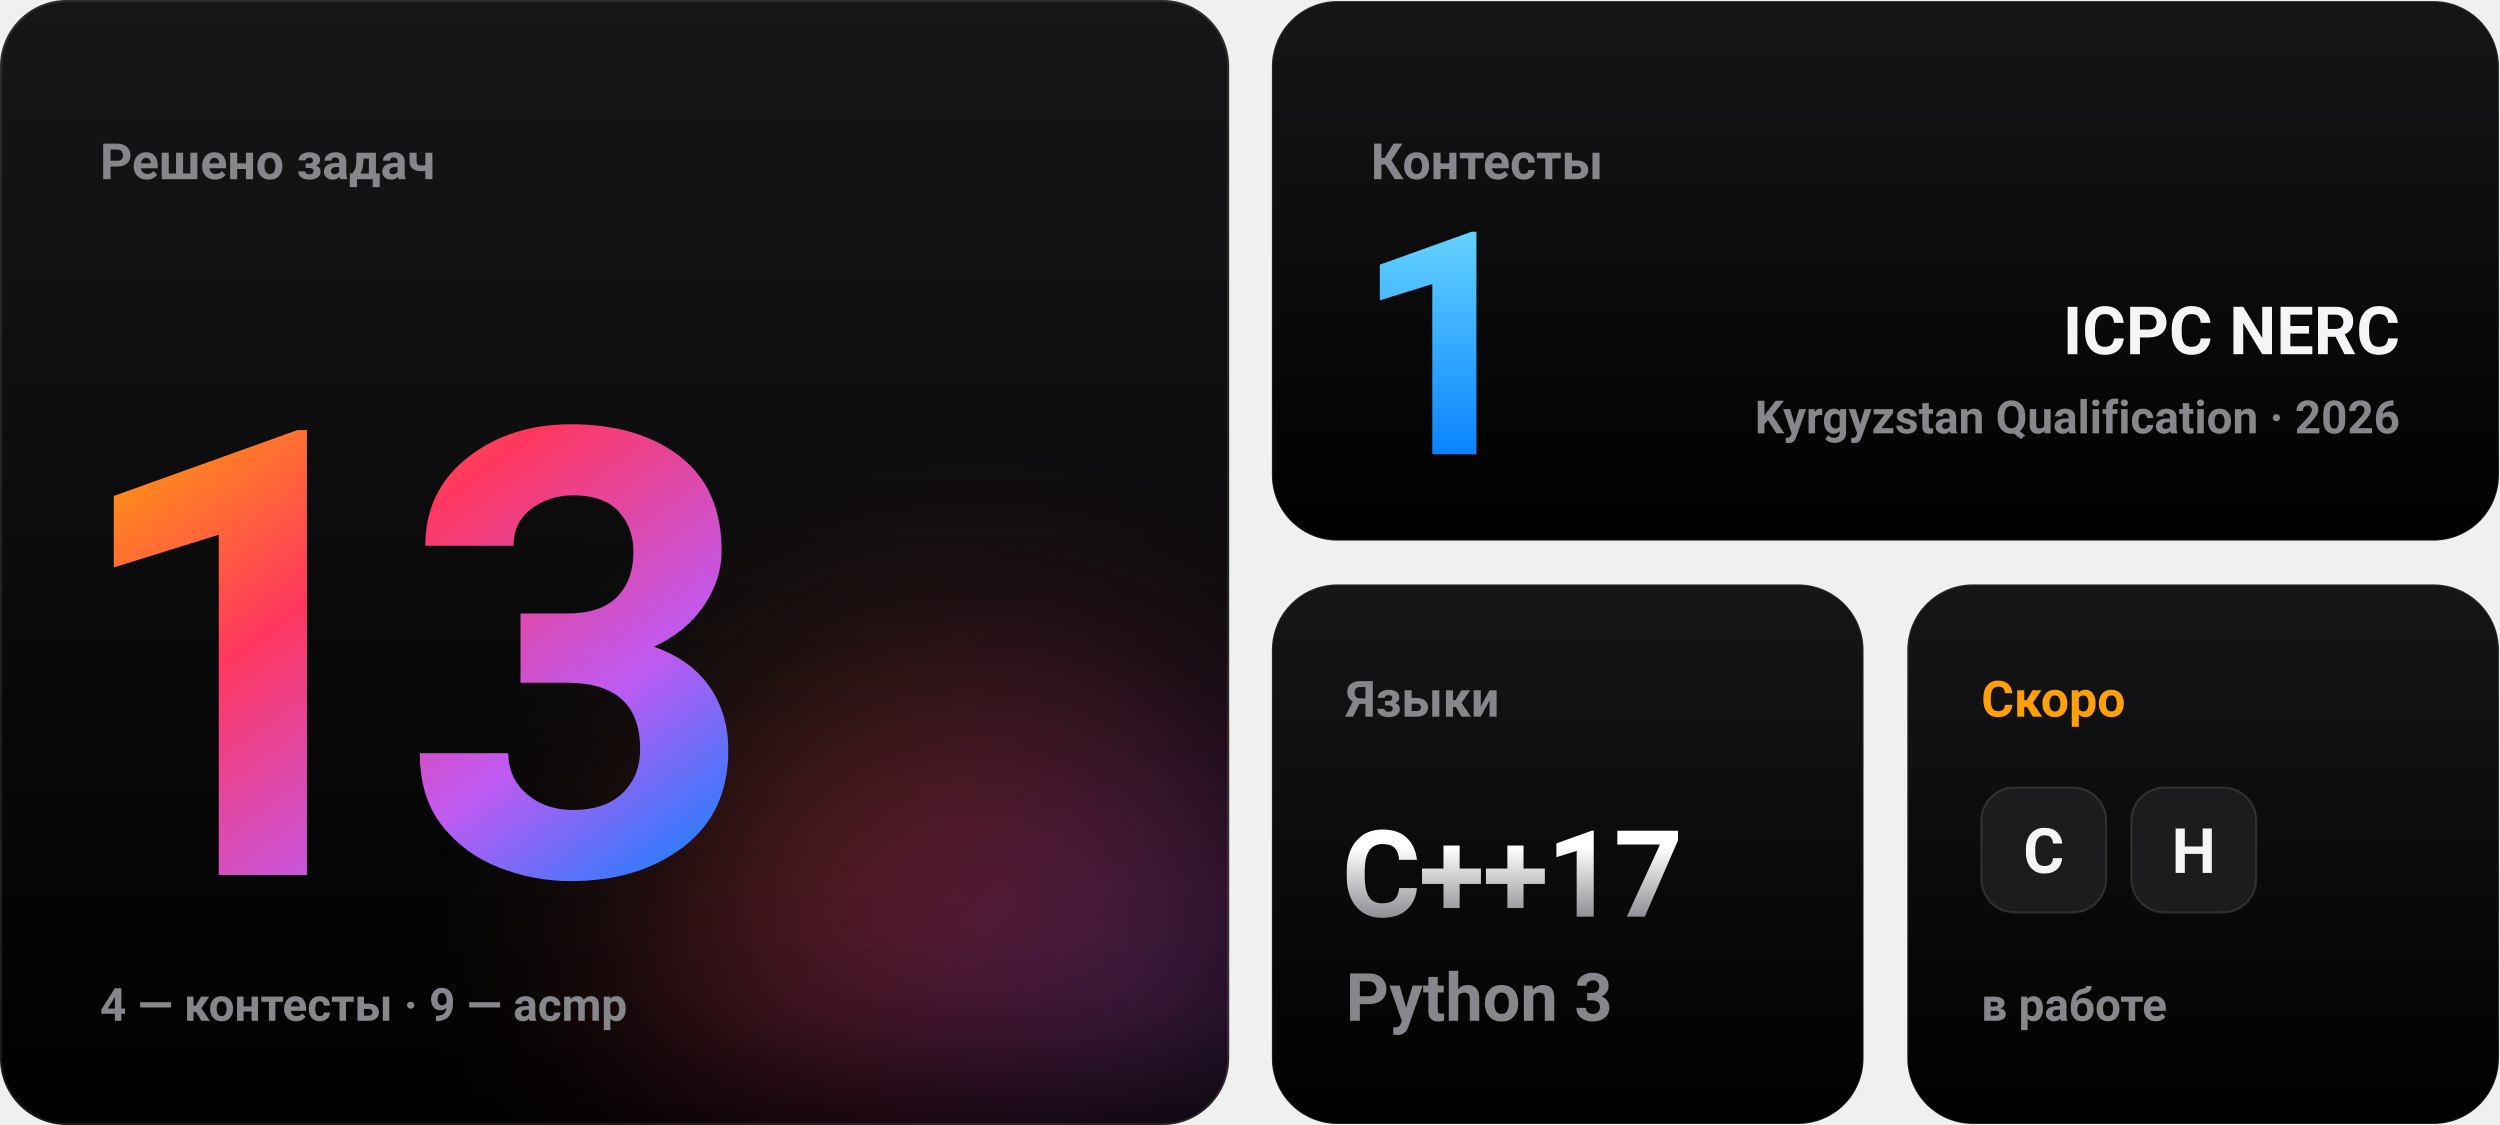
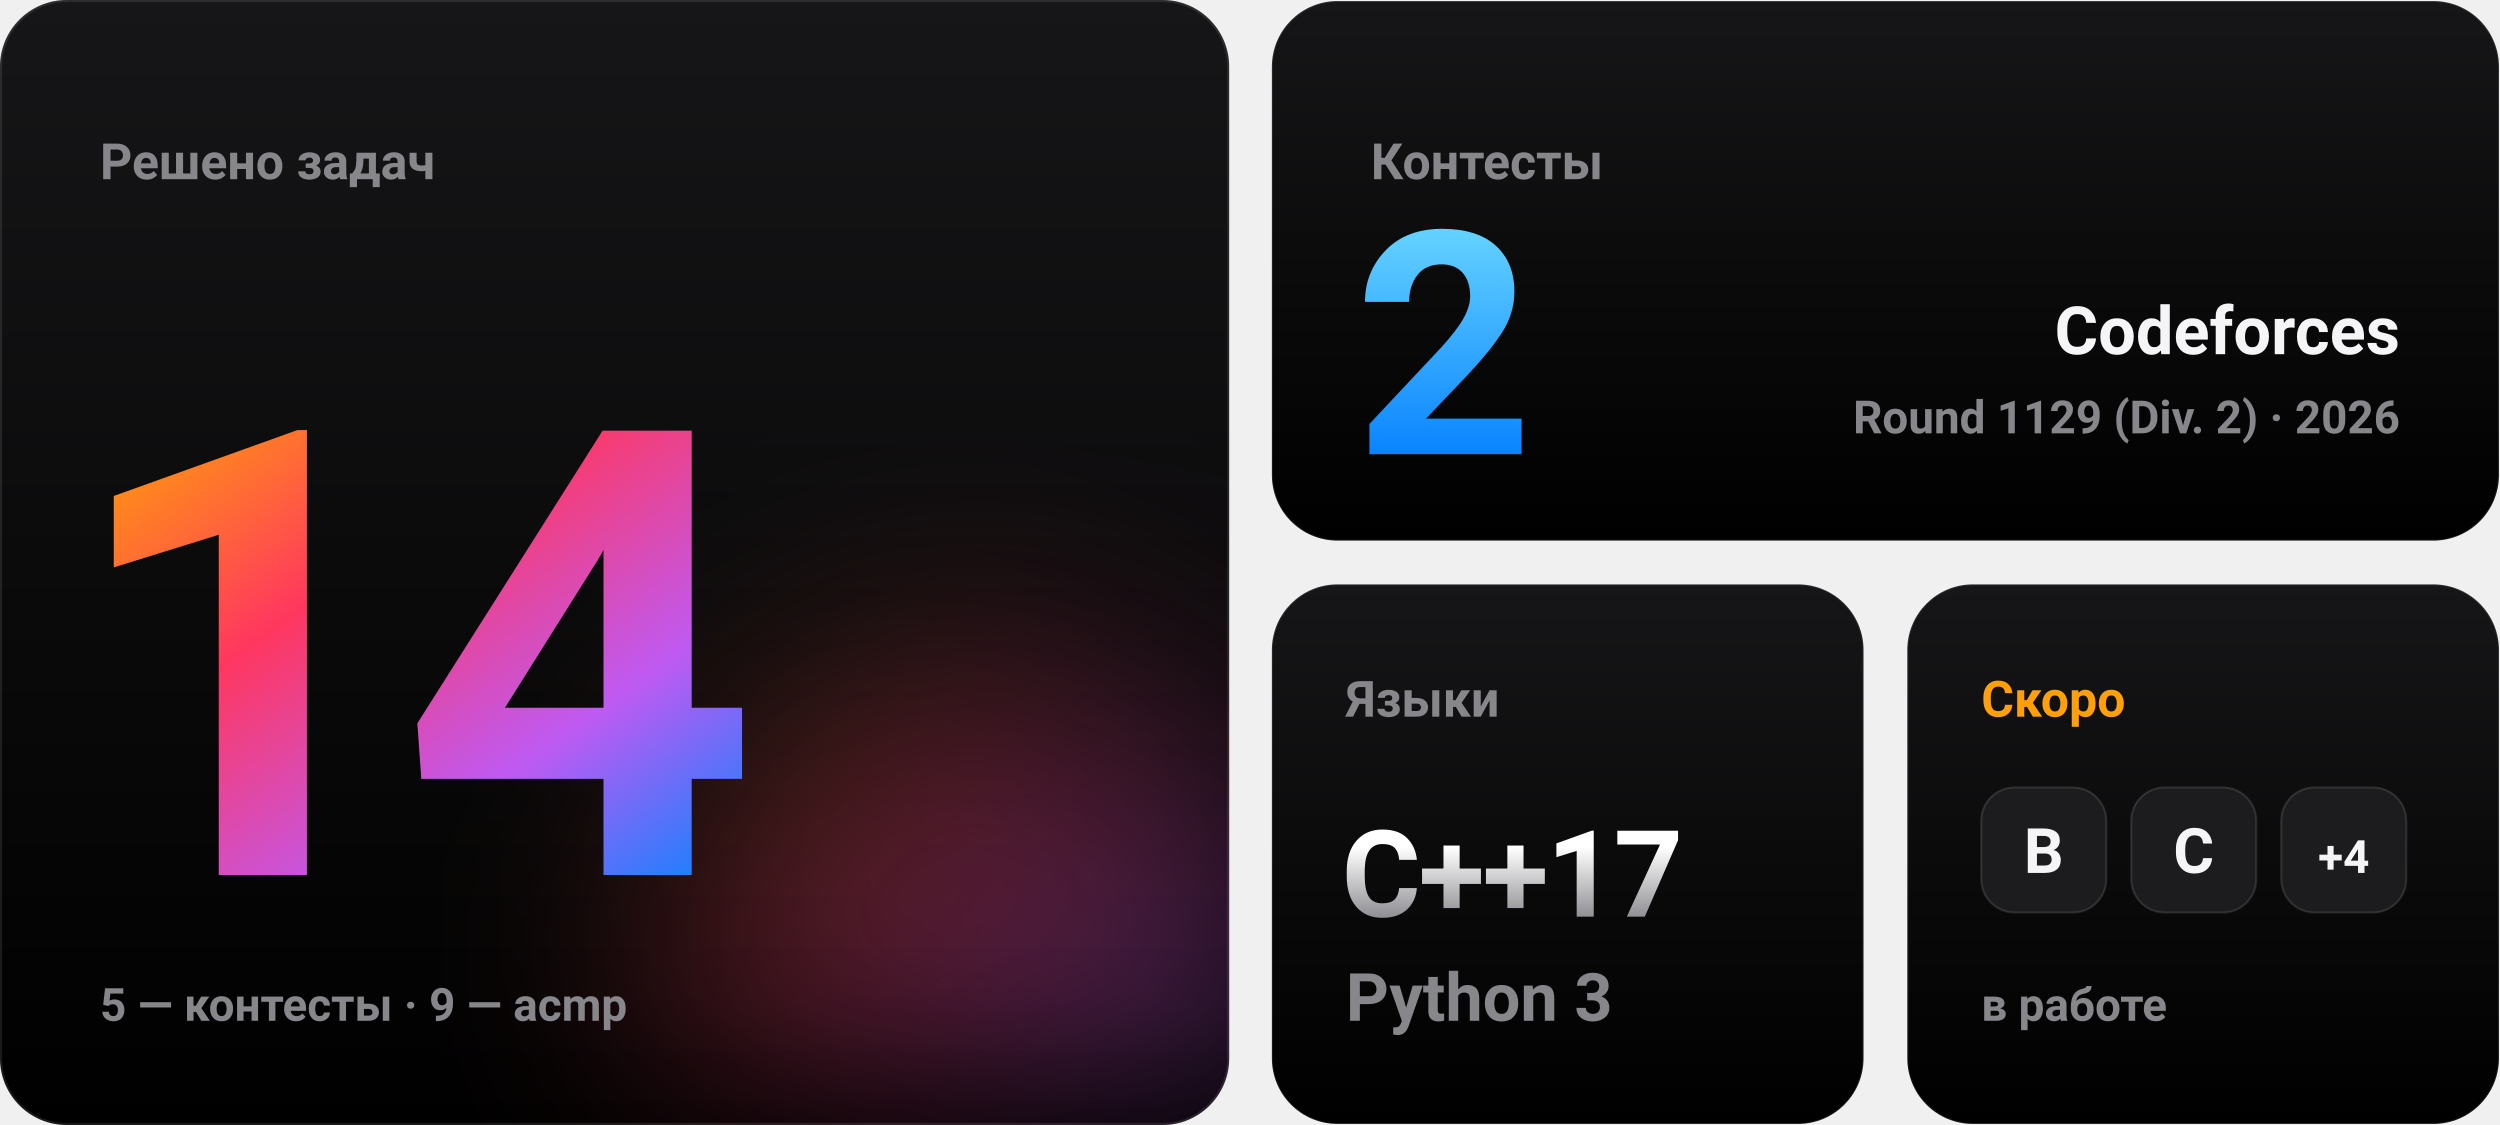
- <svg xmlns="http://www.w3.org/2000/svg" width="1200" height="540" viewBox="0 0 1200 540" role="img" aria-label="Решено задач: 13 (4 с контестов, 9 с acmp). Контестов: 1. Скоро: C, H.">
+ <svg xmlns="http://www.w3.org/2000/svg" width="1200" height="540" viewBox="0 0 1200 540" role="img" aria-label="Решено задач: 14 (5 с контестов, 9 с acmp). Контестов: 2. Скоро: B, C, D1, D2, E, F.">
  <defs>
    <linearGradient id="ai" x1="0" y1="0" x2="1" y2="1">
      <stop offset="0" stop-color="#ff9f0a" />
      <stop offset="0.35" stop-color="#ff375f" />
      <stop offset="0.7" stop-color="#bf5af2" />
      <stop offset="1" stop-color="#0a84ff" />
    </linearGradient>
    <linearGradient id="blue" x1="0" y1="0" x2="0" y2="1">
      <stop offset="0" stop-color="#64d2ff" />
      <stop offset="1" stop-color="#0a84ff" />
    </linearGradient>
    <linearGradient id="titanium" x1="0" y1="0" x2="0" y2="1">
      <stop offset="0.2" stop-color="#ffffff" />
      <stop offset="1" stop-color="#8e8e93" />
    </linearGradient>
    <linearGradient id="tile" x1="0" y1="0" x2="0" y2="1">
      <stop offset="0" stop-color="#161618" />
      <stop offset="1" stop-color="#000000" />
    </linearGradient>
    <filter id="blur" x="-100%" y="-100%" width="300%" height="300%">
      <feGaussianBlur stdDeviation="60" />
    </filter>
    <clipPath id="t1">
      <rect width="590" height="540" rx="32" />
    </clipPath>
  </defs>
  <g font-family="-apple-system, BlinkMacSystemFont, 'SF Pro Display', 'Segoe UI', Roboto, Helvetica, Arial, sans-serif">
    <g font-weight="600">
      <g clip-path="url(#t1)">
        <rect width="590" height="540" fill="url(#tile)" />
        <circle cx="470" cy="470" r="150" fill="url(#ai)" opacity="0.35" filter="url(#blur)" />
      </g>
      <rect x="0.5" y="0.5" width="589" height="539" rx="31.5" fill="none" stroke="#ffffff" stroke-opacity="0.1" />
      <text x="48" y="86" font-size="24" fill="#86868b">Решено задач</text>
      <g font-size="300" font-weight="700" letter-spacing="-10" fill="url(#ai)">
-         <text x="30" y="420" opacity="0">10<animate attributeName="opacity" values="0;1;0" keyTimes="0;0.000;0.250" calcMode="discrete" dur="0.8s" fill="freeze" />
+         <text x="30" y="420" opacity="0">11<animate attributeName="opacity" values="0;1;0" keyTimes="0;0.000;0.250" calcMode="discrete" dur="0.8s" fill="freeze" />
        </text>
-         <text x="30" y="420" opacity="0">11<animate attributeName="opacity" values="0;1;0" keyTimes="0;0.250;0.500" calcMode="discrete" dur="0.8s" fill="freeze" />
+         <text x="30" y="420" opacity="0">12<animate attributeName="opacity" values="0;1;0" keyTimes="0;0.250;0.500" calcMode="discrete" dur="0.8s" fill="freeze" />
        </text>
-         <text x="30" y="420" opacity="0">12<animate attributeName="opacity" values="0;1;0" keyTimes="0;0.500;0.750" calcMode="discrete" dur="0.8s" fill="freeze" />
+         <text x="30" y="420" opacity="0">13<animate attributeName="opacity" values="0;1;0" keyTimes="0;0.500;0.750" calcMode="discrete" dur="0.8s" fill="freeze" />
        </text>
-         <text x="30" y="420">13<animate attributeName="opacity" values="0;1" keyTimes="0;0.750" calcMode="discrete" dur="0.8s" fill="freeze" />
+         <text x="30" y="420">14<animate attributeName="opacity" values="0;1" keyTimes="0;0.750" calcMode="discrete" dur="0.8s" fill="freeze" />
        </text>
      </g>
-       <text x="48" y="490" font-size="22" fill="#86868b">4 — контесты  ·  9 — acmp</text>
+       <text x="48" y="490" font-size="22" fill="#86868b">5 — контесты  ·  9 — acmp</text>
      <rect x="610.5" y="0.5" width="589" height="259" rx="31.5" fill="url(#tile)" stroke="#ffffff" stroke-opacity="0.1" />
      <text x="658" y="86" font-size="24" fill="#86868b">Контесты</text>
-       <text x="650" y="218" font-size="150" font-weight="700" letter-spacing="-4" fill="url(#blue)">1</text>
-       <text x="1152" y="170" font-size="32" font-weight="700" fill="#f5f5f7" text-anchor="end">ICPC NERC</text>
-       <text x="1152" y="208" font-size="22" fill="#86868b" text-anchor="end">Kyrgyzstan Qualification · 2026</text>
+       <text x="650" y="218" font-size="150" font-weight="700" letter-spacing="-4" fill="url(#blue)">2</text>
+       <text x="1152" y="170" font-size="32" font-weight="700" fill="#f5f5f7" text-anchor="end">Codeforces</text>
+       <text x="1152" y="208" font-size="22" fill="#86868b" text-anchor="end">Round 1129 (Div. 2) · 2026</text>
      <rect x="610.5" y="280.5" width="284" height="259" rx="31.5" fill="url(#tile)" stroke="#ffffff" stroke-opacity="0.1" />
      <text x="646" y="344" font-size="24" fill="#86868b">Языки</text>
      <text x="644" y="440" font-size="58" font-weight="700" letter-spacing="-1" fill="url(#titanium)">C++17</text>
      <text x="646" y="490" font-size="32" fill="#86868b">Python 3</text>
      <rect x="915.5" y="280.5" width="284" height="259" rx="31.5" fill="url(#tile)" stroke="#ffffff" stroke-opacity="0.1" />
      <text x="951" y="344" font-size="24" fill="#ff9f0a">Скоро</text>
      <rect x="951" y="378" width="60" height="60" rx="16" fill="#1c1c1e" stroke="#ffffff" stroke-opacity="0.12" />
-       <text x="981" y="419" font-size="30" font-weight="700" fill="#f5f5f7" text-anchor="middle">C</text>
+       <text x="981" y="419" font-size="30" font-weight="700" fill="#f5f5f7" text-anchor="middle">B</text>
      <rect x="1023" y="378" width="60" height="60" rx="16" fill="#1c1c1e" stroke="#ffffff" stroke-opacity="0.12" />
-       <text x="1053" y="419" font-size="30" font-weight="700" fill="#f5f5f7" text-anchor="middle">H</text>
+       <text x="1053" y="419" font-size="30" font-weight="700" fill="#f5f5f7" text-anchor="middle">C</text>
+       <rect x="1095" y="378" width="60" height="60" rx="16" fill="#1c1c1e" stroke="#ffffff" stroke-opacity="0.12" />
+       <text x="1125" y="419" font-size="22" font-weight="700" fill="#f5f5f7" text-anchor="middle">+4</text>
      <text x="951" y="490" font-size="22" fill="#86868b">в работе</text>
    </g>
  </g>
</svg>
